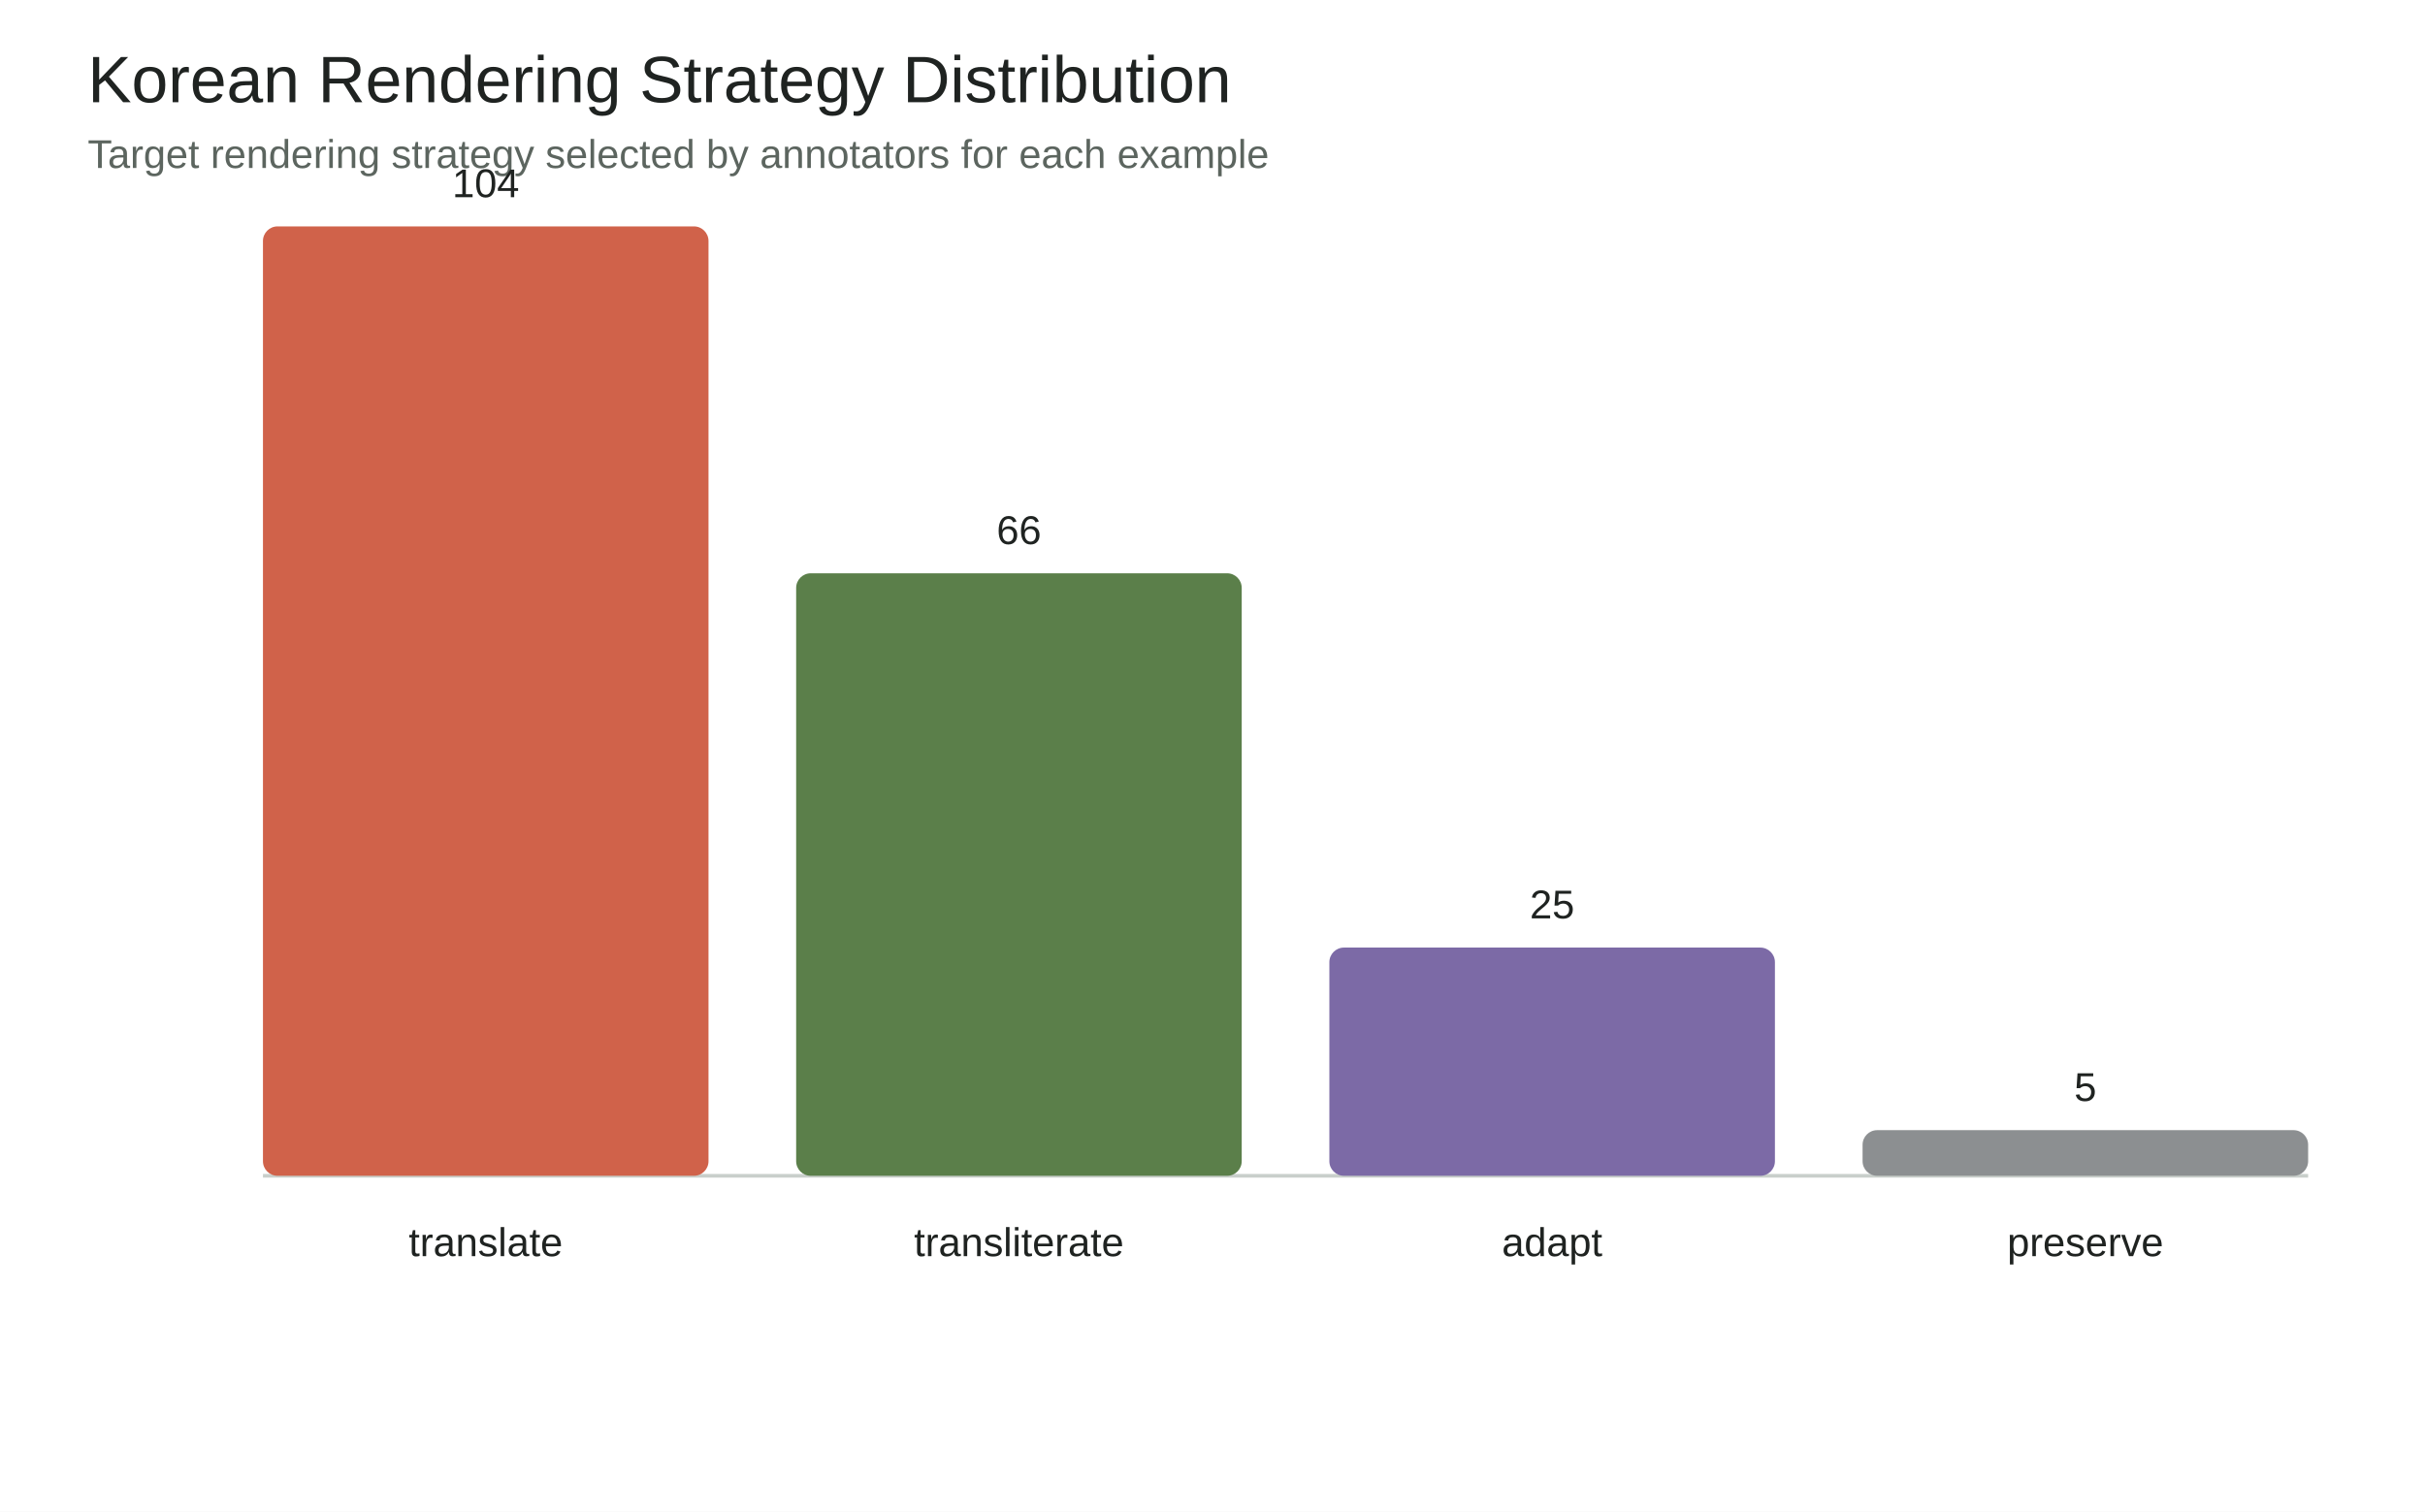
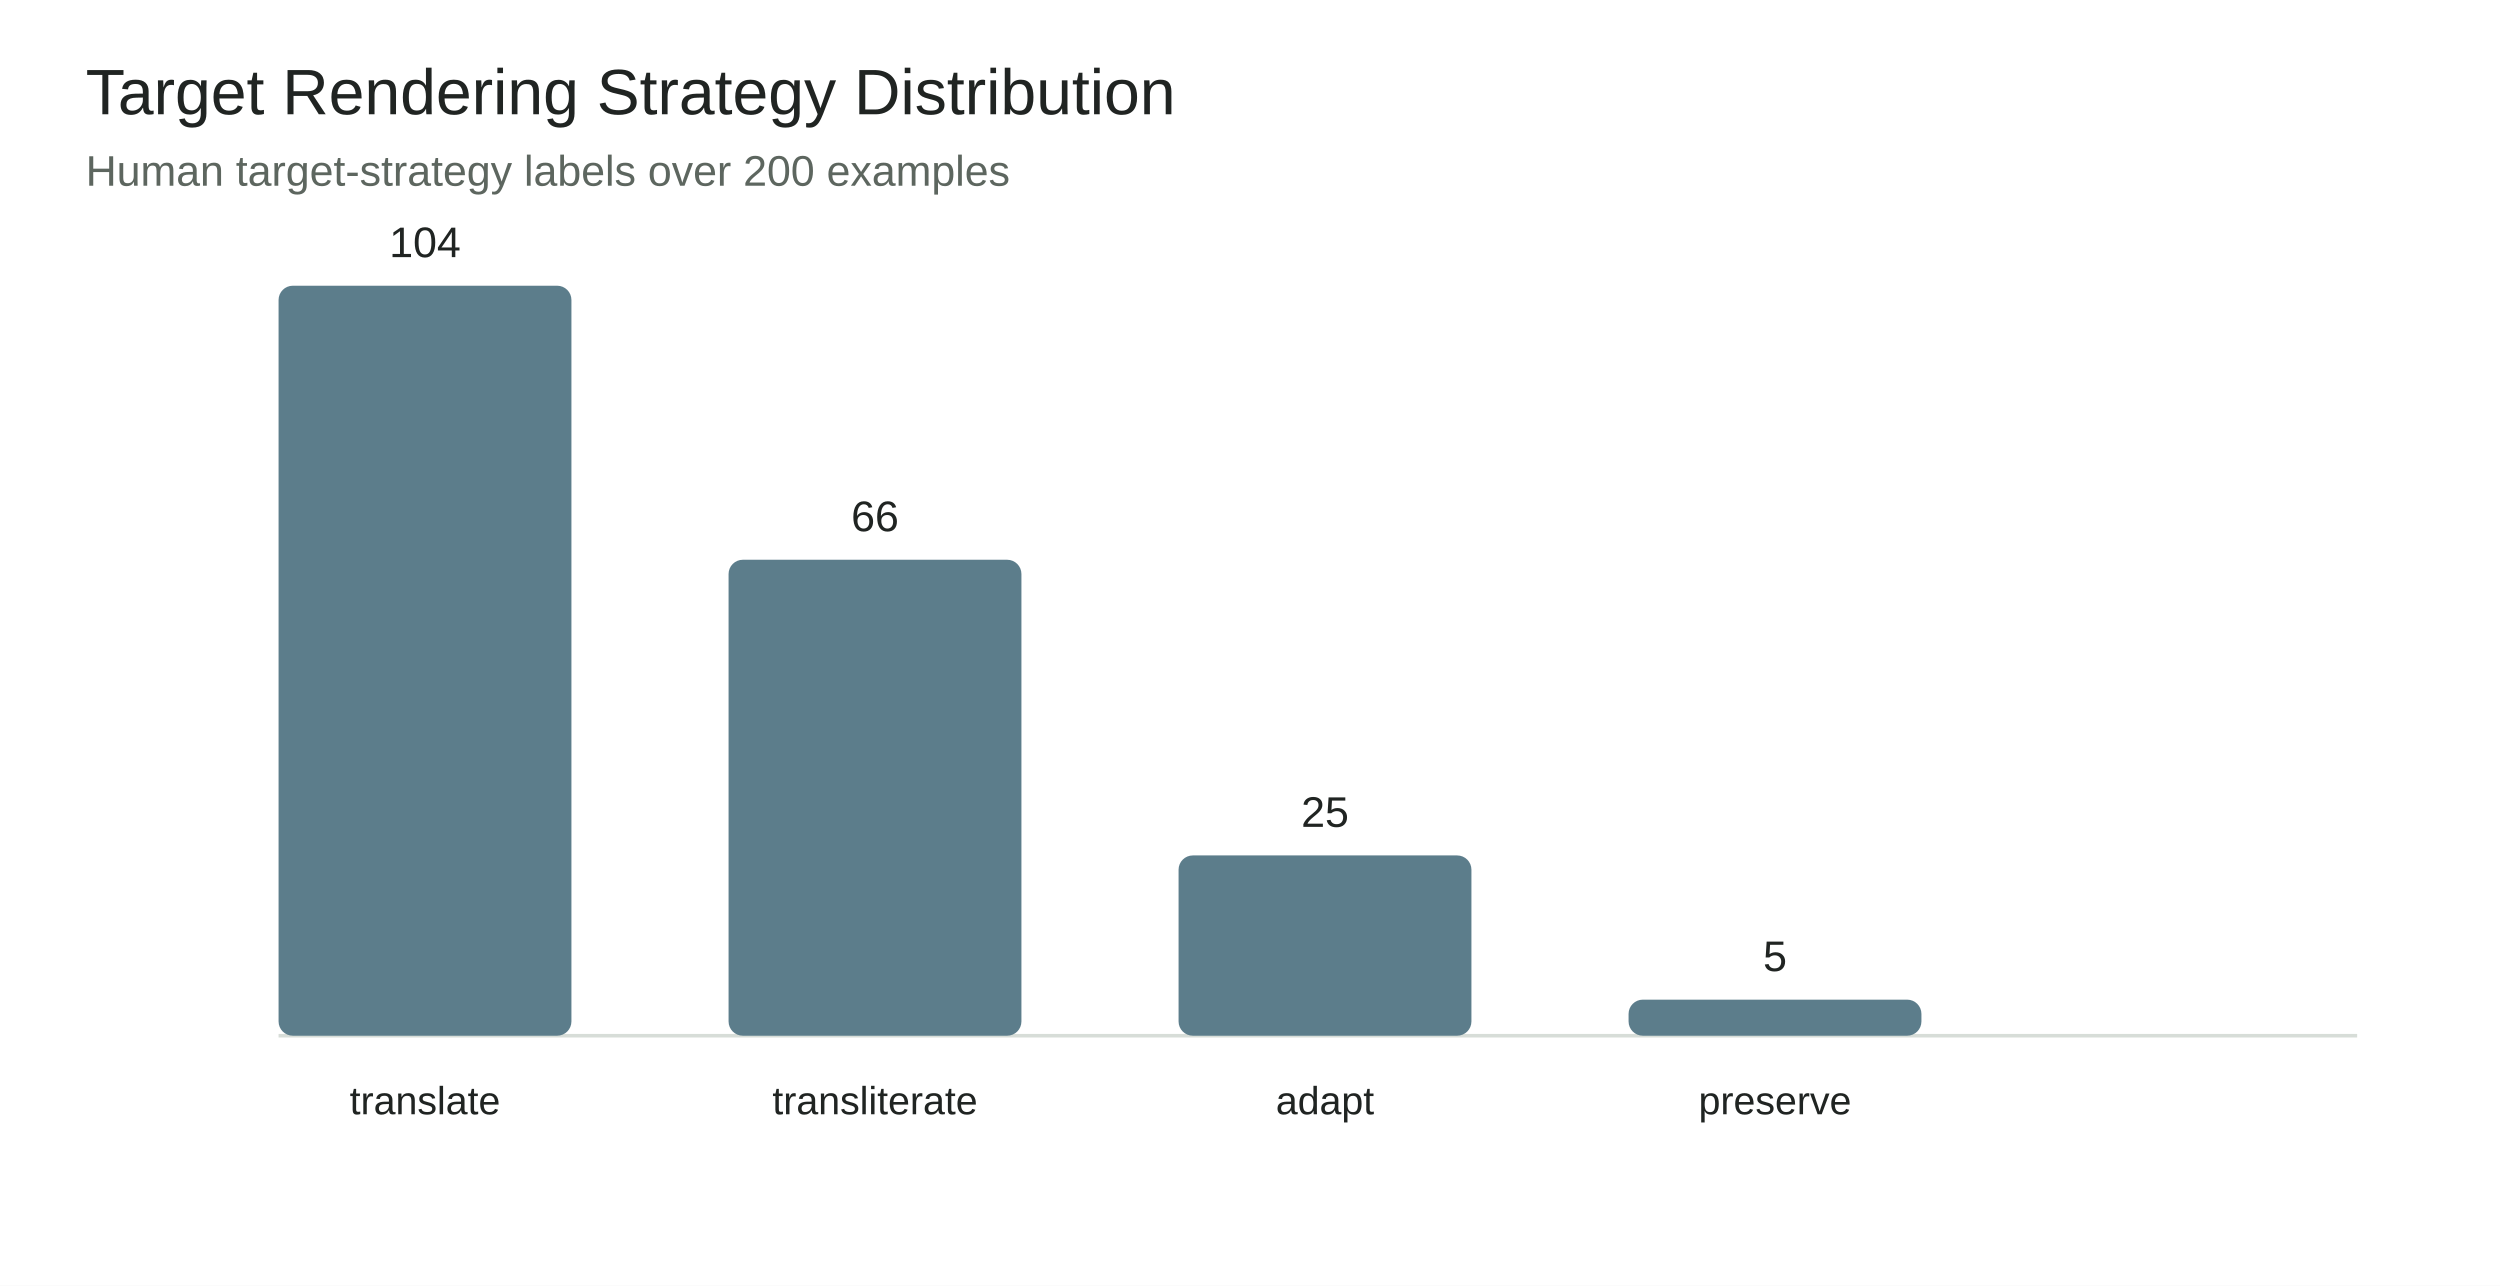
- <svg xmlns="http://www.w3.org/2000/svg" width="664" height="414" viewBox="0 0 664 414">
+ <svg xmlns="http://www.w3.org/2000/svg" width="700" height="360" viewBox="0 0 700 360">
  <rect width="100%" height="100%" fill="#ffffff" />
-   <text x="24" y="28" font-family="Arial, sans-serif" font-size="18" fill="#1f2321">Korean Rendering Strategy Distribution</text>
-   <text x="24" y="46" font-family="Arial, sans-serif" font-size="11" fill="#5c655f">Target rendering strategy selected by annotators for each example</text>
-   <line x1="72" y1="322" x2="632" y2="322" stroke="#c9cfcb" stroke-width="1" />
-   <rect x="72.00" y="62.00" width="122.00" height="260.00" rx="4" fill="#d0624a" />
-   <text x="133.00" y="54.00" text-anchor="middle" font-family="Arial, sans-serif" font-size="11" fill="#1f2321">104</text>
-   <text x="133.00" y="344.00" text-anchor="middle" font-family="Arial, sans-serif" font-size="11" fill="#1f2321">translate</text>
-   <rect x="218.00" y="157.00" width="122.00" height="165.00" rx="4" fill="#5b7f4a" />
-   <text x="279.00" y="149.00" text-anchor="middle" font-family="Arial, sans-serif" font-size="11" fill="#1f2321">66</text>
-   <text x="279.00" y="344.00" text-anchor="middle" font-family="Arial, sans-serif" font-size="11" fill="#1f2321">transliterate</text>
-   <rect x="364.00" y="259.50" width="122.00" height="62.50" rx="4" fill="#7c6aa6" />
-   <text x="425.00" y="251.50" text-anchor="middle" font-family="Arial, sans-serif" font-size="11" fill="#1f2321">25</text>
-   <text x="425.00" y="344.00" text-anchor="middle" font-family="Arial, sans-serif" font-size="11" fill="#1f2321">adapt</text>
-   <rect x="510.00" y="309.50" width="122.00" height="12.50" rx="4" fill="#8c8f91" />
-   <text x="571.00" y="301.50" text-anchor="middle" font-family="Arial, sans-serif" font-size="11" fill="#1f2321">5</text>
-   <text x="571.00" y="344.00" text-anchor="middle" font-family="Arial, sans-serif" font-size="11" fill="#1f2321">preserve</text>
+   <text x="24" y="32" font-family="Arial, sans-serif" font-size="18" fill="#202422">Target Rendering Strategy Distribution</text>
+   <text x="24" y="52" font-family="Arial, sans-serif" font-size="12" fill="#5d665f">Human target-strategy labels over 200 examples</text>
+   <line x1="78" y1="290" x2="660" y2="290" stroke="#d7ddd8" />
+   <rect x="78" y="80.00" width="82" height="210.00" rx="4" fill="#5c7d8b" />
+   <text x="119.0" y="72.00" text-anchor="middle" font-family="Arial, sans-serif" font-size="12" fill="#202422">104</text>
+   <text x="119.0" y="312" text-anchor="middle" font-family="Arial, sans-serif" font-size="11" fill="#202422">translate</text>
+   <rect x="204" y="156.73" width="82" height="133.27" rx="4" fill="#5c7d8b" />
+   <text x="245.0" y="148.73" text-anchor="middle" font-family="Arial, sans-serif" font-size="12" fill="#202422">66</text>
+   <text x="245.0" y="312" text-anchor="middle" font-family="Arial, sans-serif" font-size="11" fill="#202422">transliterate</text>
+   <rect x="330" y="239.52" width="82" height="50.48" rx="4" fill="#5c7d8b" />
+   <text x="371.0" y="231.52" text-anchor="middle" font-family="Arial, sans-serif" font-size="12" fill="#202422">25</text>
+   <text x="371.0" y="312" text-anchor="middle" font-family="Arial, sans-serif" font-size="11" fill="#202422">adapt</text>
+   <rect x="456" y="279.90" width="82" height="10.10" rx="4" fill="#5c7d8b" />
+   <text x="497.0" y="271.90" text-anchor="middle" font-family="Arial, sans-serif" font-size="12" fill="#202422">5</text>
+   <text x="497.0" y="312" text-anchor="middle" font-family="Arial, sans-serif" font-size="11" fill="#202422">preserve</text>
</svg>
